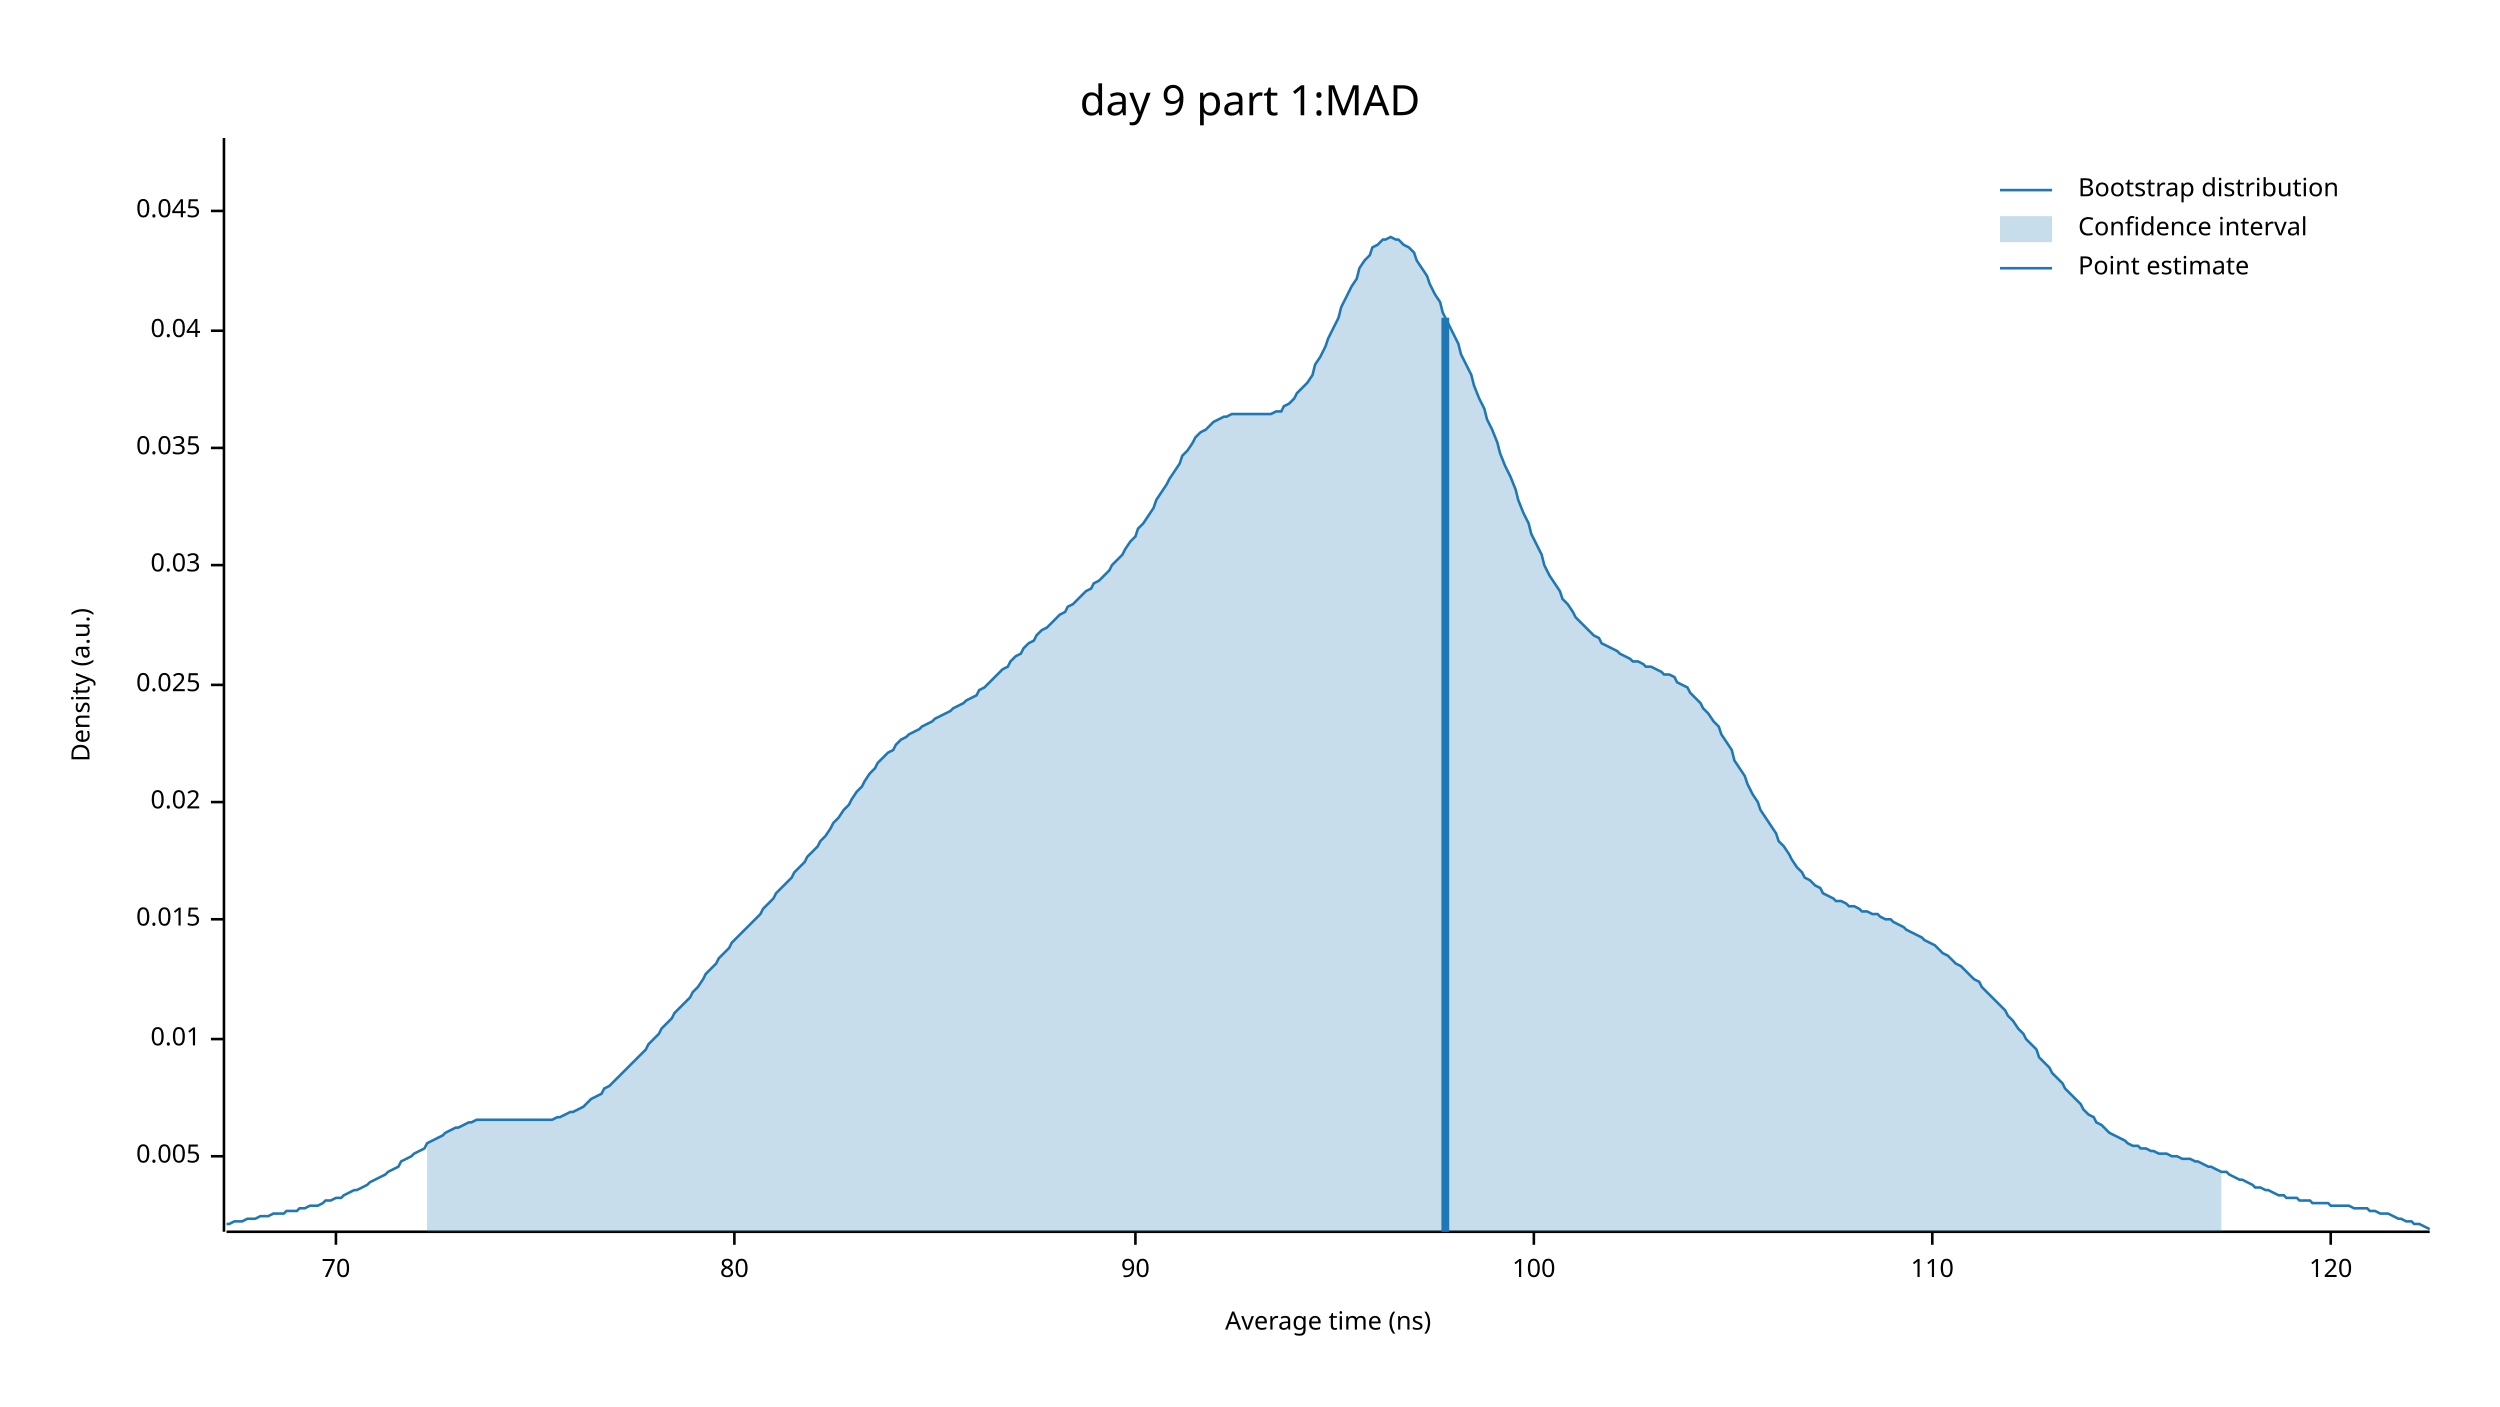
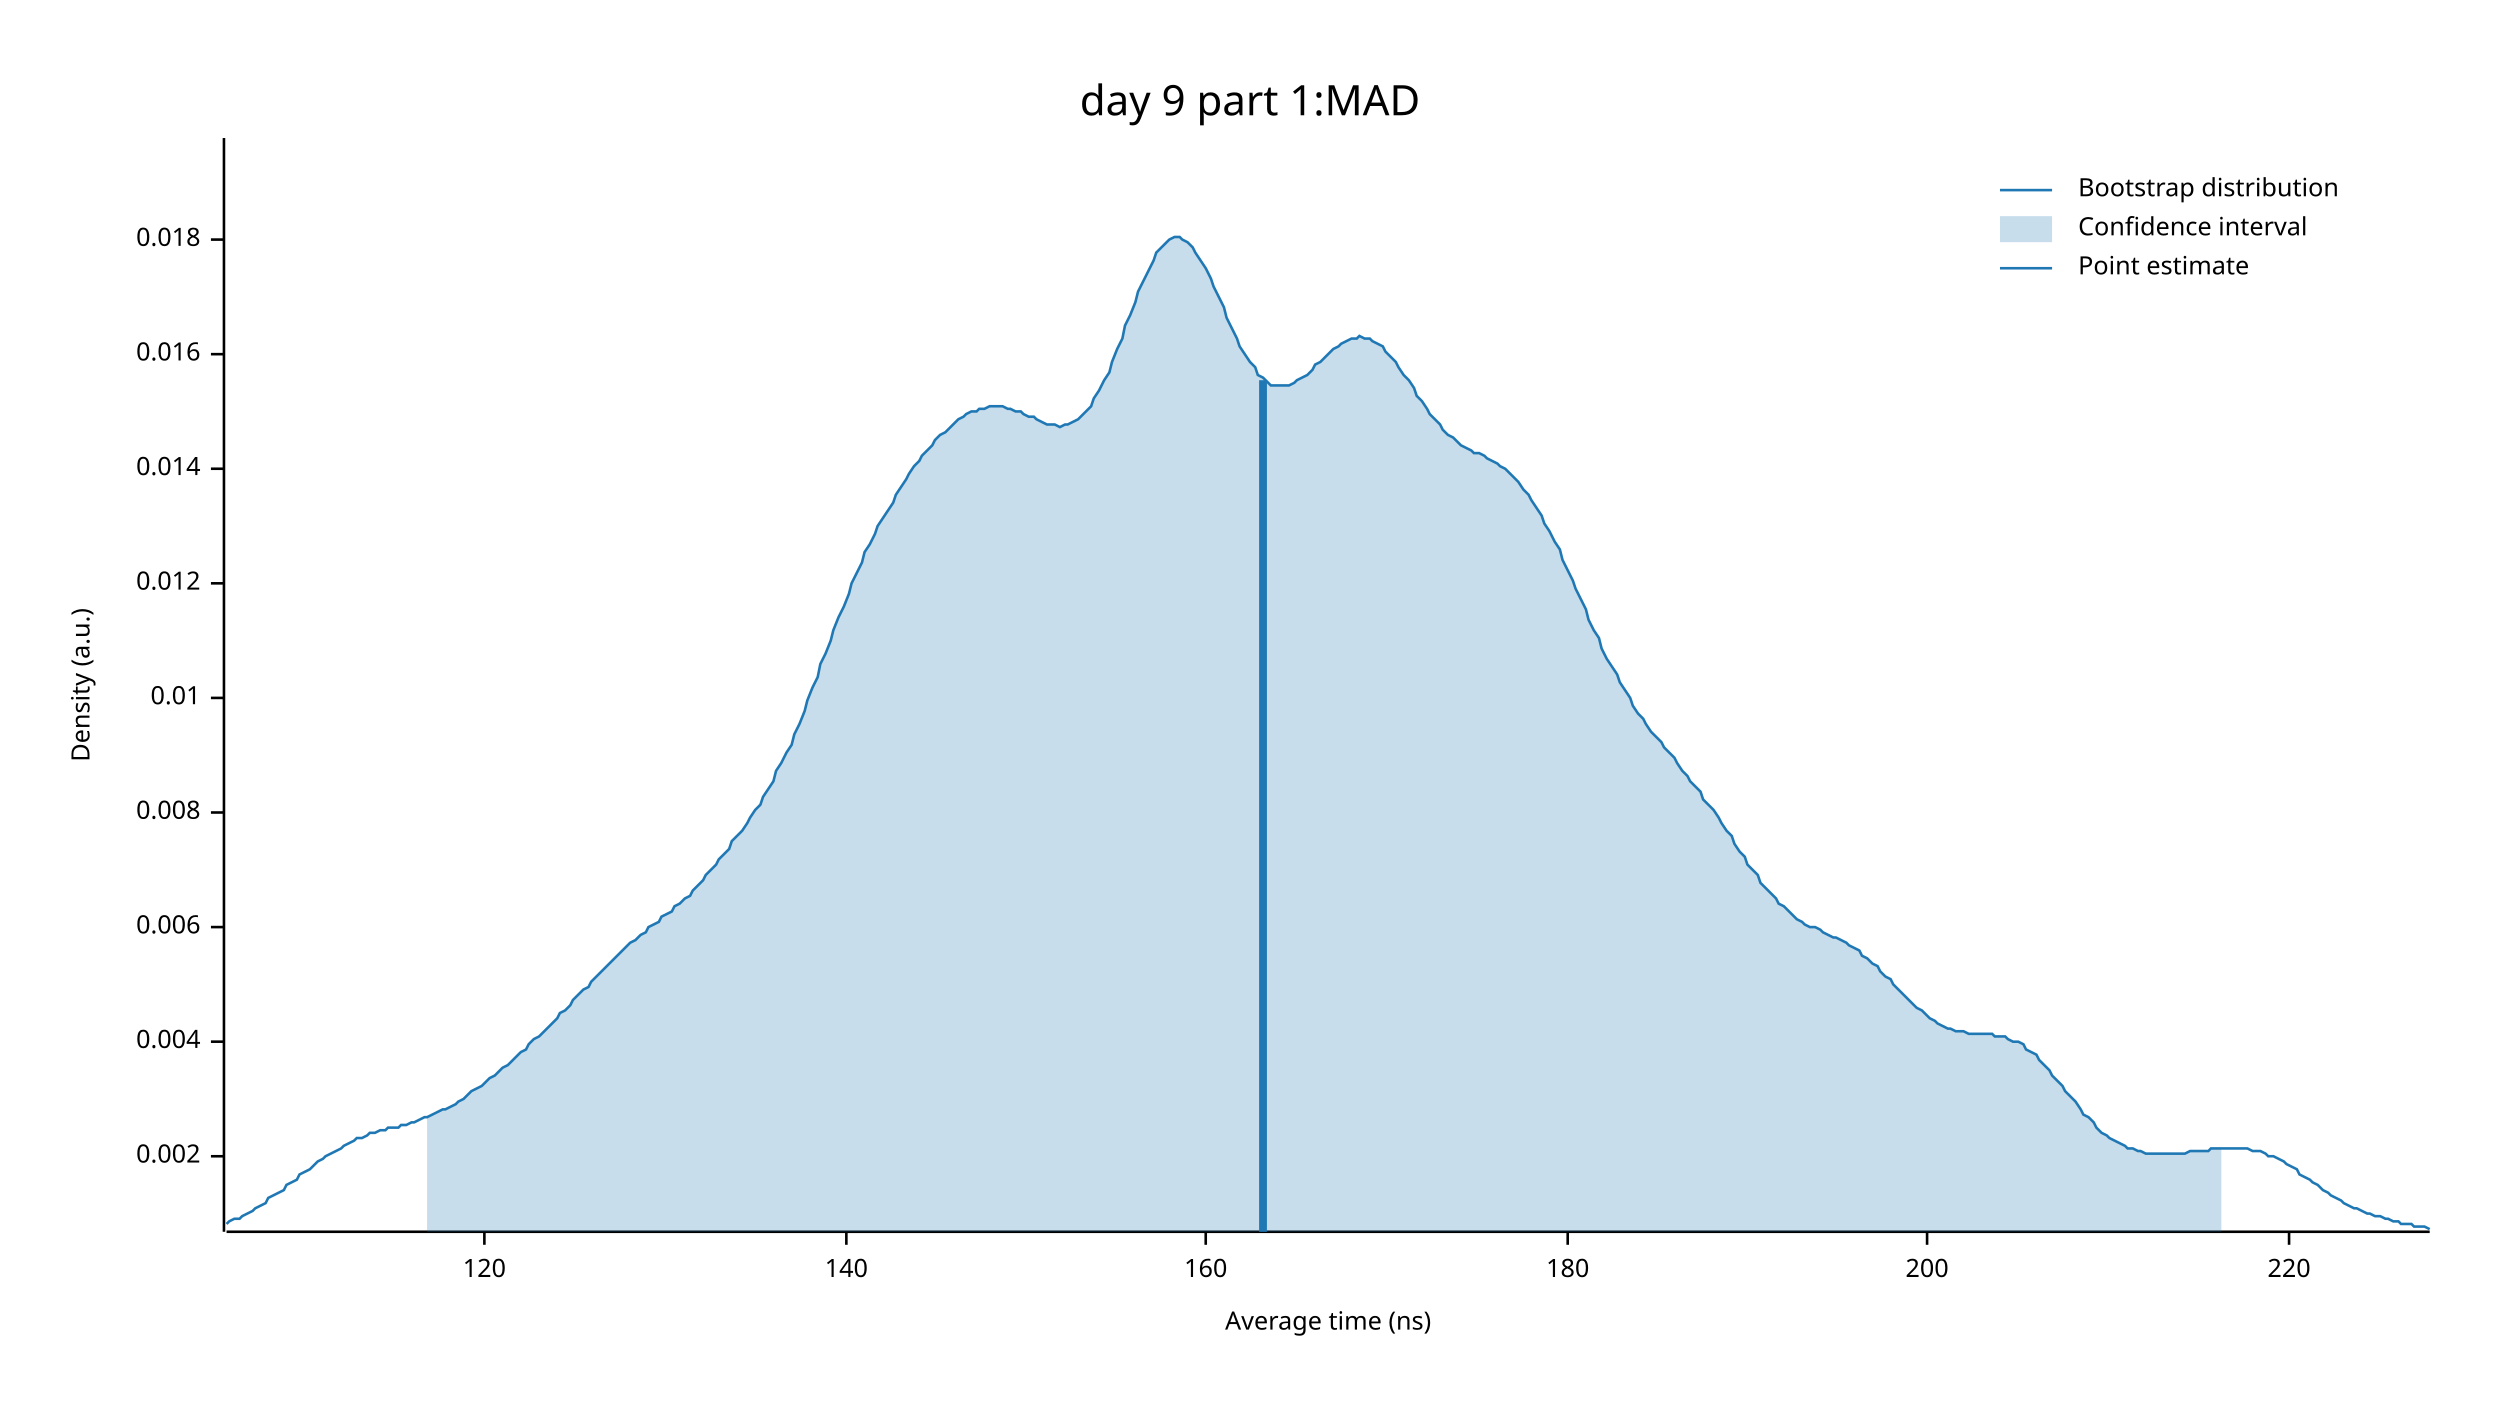
<svg xmlns="http://www.w3.org/2000/svg" width="960" height="540" viewBox="0 0 960 540">
  <text x="480" y="32" dy="0.76em" text-anchor="middle" font-family="sans-serif" font-size="16.129" opacity="1" fill="#000000">
day 9 part 1:MAD
</text>
  <text x="27" y="263" dy="0.76em" text-anchor="middle" font-family="sans-serif" font-size="9.677" opacity="1" fill="#000000" transform="rotate(270, 27, 263)">
Density (a.u.)
</text>
  <text x="510" y="513" dy="-0.5ex" text-anchor="middle" font-family="sans-serif" font-size="9.677" opacity="1" fill="#000000">
Average time (ns)
</text>
  <polyline fill="none" opacity="1" stroke="#000000" stroke-width="1" points="86,53 86,473 " />
  <text x="77" y="444" dy="0.5ex" text-anchor="end" font-family="sans-serif" font-size="9.677" opacity="1" fill="#000000">
- 0.005
+ 0.002
</text>
  <polyline fill="none" opacity="1" stroke="#000000" stroke-width="1" points="81,444 86,444 " />
-   <text x="77" y="399" dy="0.5ex" text-anchor="end" font-family="sans-serif" font-size="9.677" opacity="1" fill="#000000">
+   <text x="77" y="400" dy="0.5ex" text-anchor="end" font-family="sans-serif" font-size="9.677" opacity="1" fill="#000000">
+ 0.004
+ </text>
+   <polyline fill="none" opacity="1" stroke="#000000" stroke-width="1" points="81,400 86,400 " />
+   <text x="77" y="356" dy="0.5ex" text-anchor="end" font-family="sans-serif" font-size="9.677" opacity="1" fill="#000000">
+ 0.006
+ </text>
+   <polyline fill="none" opacity="1" stroke="#000000" stroke-width="1" points="81,356 86,356 " />
+   <text x="77" y="312" dy="0.5ex" text-anchor="end" font-family="sans-serif" font-size="9.677" opacity="1" fill="#000000">
+ 0.008
+ </text>
+   <polyline fill="none" opacity="1" stroke="#000000" stroke-width="1" points="81,312 86,312 " />
+   <text x="77" y="268" dy="0.5ex" text-anchor="end" font-family="sans-serif" font-size="9.677" opacity="1" fill="#000000">
0.01
</text>
-   <polyline fill="none" opacity="1" stroke="#000000" stroke-width="1" points="81,399 86,399 " />
-   <text x="77" y="353" dy="0.5ex" text-anchor="end" font-family="sans-serif" font-size="9.677" opacity="1" fill="#000000">
- 0.015
+   <polyline fill="none" opacity="1" stroke="#000000" stroke-width="1" points="81,268 86,268 " />
+   <text x="77" y="224" dy="0.5ex" text-anchor="end" font-family="sans-serif" font-size="9.677" opacity="1" fill="#000000">
+ 0.012
</text>
-   <polyline fill="none" opacity="1" stroke="#000000" stroke-width="1" points="81,353 86,353 " />
-   <text x="77" y="308" dy="0.5ex" text-anchor="end" font-family="sans-serif" font-size="9.677" opacity="1" fill="#000000">
- 0.02
+   <polyline fill="none" opacity="1" stroke="#000000" stroke-width="1" points="81,224 86,224 " />
+   <text x="77" y="180" dy="0.5ex" text-anchor="end" font-family="sans-serif" font-size="9.677" opacity="1" fill="#000000">
+ 0.014
</text>
-   <polyline fill="none" opacity="1" stroke="#000000" stroke-width="1" points="81,308 86,308 " />
-   <text x="77" y="263" dy="0.5ex" text-anchor="end" font-family="sans-serif" font-size="9.677" opacity="1" fill="#000000">
- 0.025
+   <polyline fill="none" opacity="1" stroke="#000000" stroke-width="1" points="81,180 86,180 " />
+   <text x="77" y="136" dy="0.5ex" text-anchor="end" font-family="sans-serif" font-size="9.677" opacity="1" fill="#000000">
+ 0.016
</text>
-   <polyline fill="none" opacity="1" stroke="#000000" stroke-width="1" points="81,263 86,263 " />
-   <text x="77" y="217" dy="0.5ex" text-anchor="end" font-family="sans-serif" font-size="9.677" opacity="1" fill="#000000">
- 0.03
+   <polyline fill="none" opacity="1" stroke="#000000" stroke-width="1" points="81,136 86,136 " />
+   <text x="77" y="92" dy="0.5ex" text-anchor="end" font-family="sans-serif" font-size="9.677" opacity="1" fill="#000000">
+ 0.018
</text>
-   <polyline fill="none" opacity="1" stroke="#000000" stroke-width="1" points="81,217 86,217 " />
-   <text x="77" y="172" dy="0.5ex" text-anchor="end" font-family="sans-serif" font-size="9.677" opacity="1" fill="#000000">
- 0.035
- </text>
-   <polyline fill="none" opacity="1" stroke="#000000" stroke-width="1" points="81,172 86,172 " />
-   <text x="77" y="127" dy="0.5ex" text-anchor="end" font-family="sans-serif" font-size="9.677" opacity="1" fill="#000000">
- 0.04
- </text>
-   <polyline fill="none" opacity="1" stroke="#000000" stroke-width="1" points="81,127 86,127 " />
-   <text x="77" y="81" dy="0.5ex" text-anchor="end" font-family="sans-serif" font-size="9.677" opacity="1" fill="#000000">
- 0.045
- </text>
-   <polyline fill="none" opacity="1" stroke="#000000" stroke-width="1" points="81,81 86,81 " />
+   <polyline fill="none" opacity="1" stroke="#000000" stroke-width="1" points="81,92 86,92 " />
  <polyline fill="none" opacity="1" stroke="#000000" stroke-width="1" points="87,473 933,473 " />
-   <text x="129" y="483" dy="0.76em" text-anchor="middle" font-family="sans-serif" font-size="9.677" opacity="1" fill="#000000">
- 70
- </text>
-   <polyline fill="none" opacity="1" stroke="#000000" stroke-width="1" points="129,473 129,478 " />
-   <text x="282" y="483" dy="0.76em" text-anchor="middle" font-family="sans-serif" font-size="9.677" opacity="1" fill="#000000">
- 80
- </text>
-   <polyline fill="none" opacity="1" stroke="#000000" stroke-width="1" points="282,473 282,478 " />
-   <text x="436" y="483" dy="0.76em" text-anchor="middle" font-family="sans-serif" font-size="9.677" opacity="1" fill="#000000">
- 90
- </text>
-   <polyline fill="none" opacity="1" stroke="#000000" stroke-width="1" points="436,473 436,478 " />
-   <text x="589" y="483" dy="0.76em" text-anchor="middle" font-family="sans-serif" font-size="9.677" opacity="1" fill="#000000">
- 100
- </text>
-   <polyline fill="none" opacity="1" stroke="#000000" stroke-width="1" points="589,473 589,478 " />
-   <text x="742" y="483" dy="0.76em" text-anchor="middle" font-family="sans-serif" font-size="9.677" opacity="1" fill="#000000">
- 110
- </text>
-   <polyline fill="none" opacity="1" stroke="#000000" stroke-width="1" points="742,473 742,478 " />
-   <text x="895" y="483" dy="0.76em" text-anchor="middle" font-family="sans-serif" font-size="9.677" opacity="1" fill="#000000">
+   <text x="186" y="483" dy="0.76em" text-anchor="middle" font-family="sans-serif" font-size="9.677" opacity="1" fill="#000000">
120
</text>
-   <polyline fill="none" opacity="1" stroke="#000000" stroke-width="1" points="895,473 895,478 " />
-   <polyline fill="none" opacity="1" stroke="#1F78B4" stroke-width="1" points="87,470 88,470 90,469 92,469 93,469 95,468 97,468 98,468 100,467 102,467 103,467 105,466 107,466 109,466 110,465 112,465 114,465 115,464 117,464 119,463 120,463 122,463 124,462 125,461 127,461 129,460 131,460 132,459 134,458 136,457 137,457 139,456 141,455 142,454 144,453 146,452 148,451 149,450 151,449 153,448 154,446 156,445 158,444 159,443 161,442 163,441 164,439 166,438 168,437 170,436 171,435 173,434 175,433 176,433 178,432 180,431 181,431 183,430 185,430 187,430 188,430 190,430 192,430 193,430 195,430 197,430 198,430 200,430 202,430 203,430 205,430 207,430 209,430 210,430 212,430 214,429 215,429 217,428 219,427 220,427 222,426 224,425 226,423 227,422 229,421 231,420 232,418 234,417 236,415 237,414 239,412 241,410 242,409 244,407 246,405 248,403 249,401 251,399 253,397 254,395 256,393 258,391 259,389 261,387 263,385 265,383 266,381 268,379 270,376 271,374 273,372 275,370 276,368 278,366 280,364 281,362 283,360 285,358 287,356 288,355 290,353 292,351 293,349 295,347 297,345 298,343 300,341 302,339 304,337 305,335 307,333 309,331 310,329 312,327 314,325 315,323 317,321 319,318 320,316 322,314 324,311 326,309 327,307 329,304 331,302 332,300 334,297 336,295 337,293 339,291 341,289 343,288 344,286 346,284 348,283 349,282 351,281 353,280 354,279 356,278 358,277 359,276 361,275 363,274 365,273 366,272 368,271 370,270 371,269 373,268 375,267 376,265 378,264 380,262 381,261 383,259 385,257 387,256 388,254 390,252 392,251 393,249 395,247 397,246 398,244 400,242 402,241 404,239 405,238 407,236 409,235 410,233 412,232 414,230 415,229 417,227 419,226 420,224 422,223 424,221 426,219 427,217 429,215 431,213 432,211 434,208 436,206 437,203 439,201 441,198 443,195 444,192 446,189 448,186 449,184 451,181 453,178 454,175 456,173 458,170 459,168 461,166 463,165 465,163 466,162 468,161 470,160 471,160 473,159 475,159 476,159 478,159 480,159 482,159 483,159 485,159 487,159 488,159 490,158 492,158 493,156 495,155 497,153 498,151 500,149 502,147 504,144 505,140 507,137 509,133 510,130 512,126 514,122 515,118 517,114 519,110 521,107 522,103 524,100 526,98 527,95 529,94 531,92 532,92 534,91 536,92 537,92 539,94 541,95 543,97 544,100 546,103 548,106 549,109 551,113 553,116 554,120 556,124 558,128 560,132 561,136 563,140 565,144 566,148 568,153 570,157 571,161 573,165 575,170 576,174 578,179 580,183 582,188 583,192 585,197 587,201 588,205 590,209 592,213 593,217 595,221 597,224 599,227 600,230 602,232 604,235 605,237 607,239 609,241 610,242 612,244 614,245 615,247 617,248 619,249 621,250 622,251 624,252 626,253 627,254 629,254 631,255 632,256 634,256 636,257 638,258 639,259 641,259 643,260 644,262 646,263 648,264 649,266 651,268 653,270 654,272 656,274 658,277 660,279 661,282 663,285 665,288 666,292 668,295 670,298 671,301 673,305 675,308 676,311 678,314 680,317 682,320 683,323 685,325 687,328 688,330 690,333 692,335 693,337 695,338 697,340 699,341 700,343 702,344 704,345 705,346 707,346 709,347 710,348 712,348 714,349 715,350 717,350 719,351 721,351 722,352 724,353 726,353 727,354 729,355 731,356 732,357 734,358 736,359 738,360 739,361 741,362 743,363 744,364 746,366 748,367 749,368 751,370 753,371 754,372 756,374 758,376 760,377 761,379 763,381 765,383 766,384 768,386 770,388 771,390 773,392 775,395 777,397 778,399 780,401 782,403 783,406 785,408 787,410 788,412 790,414 792,416 793,418 795,420 797,422 799,424 800,426 802,428 804,429 805,431 807,432 809,434 810,435 812,436 814,437 816,438 817,439 819,440 821,440 822,441 824,441 826,442 827,442 829,443 831,443 832,443 834,444 836,444 838,445 839,445 841,445 843,446 844,446 846,447 848,448 849,448 851,449 853,450 855,450 856,451 858,452 860,453 861,453 863,454 865,455 866,456 868,456 870,457 871,457 873,458 875,459 877,459 878,460 880,460 882,460 883,461 885,461 887,461 888,462 890,462 892,462 894,462 895,463 897,463 899,463 900,463 902,463 904,464 905,464 907,464 909,464 910,465 912,465 914,466 916,466 917,466 919,467 921,468 922,468 924,469 926,469 927,470 929,470 931,471 933,472 " />
-   <polygon opacity="0.25" fill="#1F78B4" points="164,439 166,438 168,437 170,436 171,435 173,434 175,433 176,433 178,432 180,431 181,431 183,430 185,430 187,430 188,430 190,430 192,430 193,430 195,430 197,430 198,430 200,430 202,430 203,430 205,430 207,430 209,430 210,430 212,430 214,429 215,429 217,428 219,427 220,427 222,426 224,425 226,423 227,422 229,421 231,420 232,418 234,417 236,415 237,414 239,412 241,410 242,409 244,407 246,405 248,403 249,401 251,399 253,397 254,395 256,393 258,391 259,389 261,387 263,385 265,383 266,381 268,379 270,376 271,374 273,372 275,370 276,368 278,366 280,364 281,362 283,360 285,358 287,356 288,355 290,353 292,351 293,349 295,347 297,345 298,343 300,341 302,339 304,337 305,335 307,333 309,331 310,329 312,327 314,325 315,323 317,321 319,318 320,316 322,314 324,311 326,309 327,307 329,304 331,302 332,300 334,297 336,295 337,293 339,291 341,289 343,288 344,286 346,284 348,283 349,282 351,281 353,280 354,279 356,278 358,277 359,276 361,275 363,274 365,273 366,272 368,271 370,270 371,269 373,268 375,267 376,265 378,264 380,262 381,261 383,259 385,257 387,256 388,254 390,252 392,251 393,249 395,247 397,246 398,244 400,242 402,241 404,239 405,238 407,236 409,235 410,233 412,232 414,230 415,229 417,227 419,226 420,224 422,223 424,221 426,219 427,217 429,215 431,213 432,211 434,208 436,206 437,203 439,201 441,198 443,195 444,192 446,189 448,186 449,184 451,181 453,178 454,175 456,173 458,170 459,168 461,166 463,165 465,163 466,162 468,161 470,160 471,160 473,159 475,159 476,159 478,159 480,159 482,159 483,159 485,159 487,159 488,159 490,158 492,158 493,156 495,155 497,153 498,151 500,149 502,147 504,144 505,140 507,137 509,133 510,130 512,126 514,122 515,118 517,114 519,110 521,107 522,103 524,100 526,98 527,95 529,94 531,92 532,92 534,91 536,92 537,92 539,94 541,95 543,97 544,100 546,103 548,106 549,109 551,113 553,116 554,120 556,124 558,128 560,132 561,136 563,140 565,144 566,148 568,153 570,157 571,161 573,165 575,170 576,174 578,179 580,183 582,188 583,192 585,197 587,201 588,205 590,209 592,213 593,217 595,221 597,224 599,227 600,230 602,232 604,235 605,237 607,239 609,241 610,242 612,244 614,245 615,247 617,248 619,249 621,250 622,251 624,252 626,253 627,254 629,254 631,255 632,256 634,256 636,257 638,258 639,259 641,259 643,260 644,262 646,263 648,264 649,266 651,268 653,270 654,272 656,274 658,277 660,279 661,282 663,285 665,288 666,292 668,295 670,298 671,301 673,305 675,308 676,311 678,314 680,317 682,320 683,323 685,325 687,328 688,330 690,333 692,335 693,337 695,338 697,340 699,341 700,343 702,344 704,345 705,346 707,346 709,347 710,348 712,348 714,349 715,350 717,350 719,351 721,351 722,352 724,353 726,353 727,354 729,355 731,356 732,357 734,358 736,359 738,360 739,361 741,362 743,363 744,364 746,366 748,367 749,368 751,370 753,371 754,372 756,374 758,376 760,377 761,379 763,381 765,383 766,384 768,386 770,388 771,390 773,392 775,395 777,397 778,399 780,401 782,403 783,406 785,408 787,410 788,412 790,414 792,416 793,418 795,420 797,422 799,424 800,426 802,428 804,429 805,431 807,432 809,434 810,435 812,436 814,437 816,438 817,439 819,440 821,440 822,441 824,441 826,442 827,442 829,443 831,443 832,443 834,444 836,444 838,445 839,445 841,445 843,446 844,446 846,447 848,448 849,448 851,449 853,450 853,473 164,473 " />
-   <polyline fill="none" opacity="1" stroke="#1F78B4" stroke-width="3" points="555,473 555,122 " />
+   <polyline fill="none" opacity="1" stroke="#000000" stroke-width="1" points="186,473 186,478 " />
+   <text x="325" y="483" dy="0.76em" text-anchor="middle" font-family="sans-serif" font-size="9.677" opacity="1" fill="#000000">
+ 140
+ </text>
+   <polyline fill="none" opacity="1" stroke="#000000" stroke-width="1" points="325,473 325,478 " />
+   <text x="463" y="483" dy="0.76em" text-anchor="middle" font-family="sans-serif" font-size="9.677" opacity="1" fill="#000000">
+ 160
+ </text>
+   <polyline fill="none" opacity="1" stroke="#000000" stroke-width="1" points="463,473 463,478 " />
+   <text x="602" y="483" dy="0.76em" text-anchor="middle" font-family="sans-serif" font-size="9.677" opacity="1" fill="#000000">
+ 180
+ </text>
+   <polyline fill="none" opacity="1" stroke="#000000" stroke-width="1" points="602,473 602,478 " />
+   <text x="740" y="483" dy="0.76em" text-anchor="middle" font-family="sans-serif" font-size="9.677" opacity="1" fill="#000000">
+ 200
+ </text>
+   <polyline fill="none" opacity="1" stroke="#000000" stroke-width="1" points="740,473 740,478 " />
+   <text x="879" y="483" dy="0.76em" text-anchor="middle" font-family="sans-serif" font-size="9.677" opacity="1" fill="#000000">
+ 220
+ </text>
+   <polyline fill="none" opacity="1" stroke="#000000" stroke-width="1" points="879,473 879,478 " />
+   <polyline fill="none" opacity="1" stroke="#1F78B4" stroke-width="1" points="87,470 88,469 90,468 92,468 93,467 95,466 97,465 98,464 100,463 102,462 103,460 105,459 107,458 109,457 110,455 112,454 114,453 115,451 117,450 119,449 120,448 122,446 124,445 125,444 127,443 129,442 131,441 132,440 134,439 136,438 137,437 139,437 141,436 142,435 144,435 146,434 148,434 149,433 151,433 153,433 154,432 156,432 158,431 159,431 161,430 163,429 164,429 166,428 168,427 170,426 171,426 173,425 175,424 176,423 178,422 180,420 181,419 183,418 185,417 187,415 188,414 190,413 192,411 193,410 195,409 197,407 198,406 200,404 202,403 203,401 205,399 207,398 209,396 210,395 212,393 214,391 215,389 217,388 219,386 220,384 222,382 224,380 226,379 227,377 229,375 231,373 232,372 234,370 236,368 237,367 239,365 241,363 242,362 244,361 246,359 248,358 249,356 251,355 253,354 254,352 256,351 258,350 259,348 261,347 263,345 265,344 266,342 268,340 270,338 271,336 273,334 275,332 276,330 278,328 280,326 281,323 283,321 285,319 287,316 288,314 290,311 292,309 293,306 295,303 297,300 298,296 300,293 302,289 304,286 305,282 307,278 309,273 310,269 312,264 314,260 315,255 317,251 319,246 320,242 322,237 324,233 326,228 327,224 329,220 331,216 332,212 334,209 336,205 337,202 339,199 341,196 343,193 344,190 346,187 348,184 349,182 351,179 353,177 354,175 356,173 358,171 359,169 361,167 363,166 365,164 366,163 368,161 370,160 371,159 373,158 375,158 376,157 378,157 380,156 381,156 383,156 385,156 387,157 388,157 390,158 392,158 393,159 395,160 397,160 398,161 400,162 402,163 404,163 405,163 407,164 409,163 410,163 412,162 414,161 415,160 417,158 419,156 420,153 422,150 424,146 426,143 427,139 429,134 431,130 432,125 434,121 436,116 437,112 439,108 441,104 443,100 444,97 446,95 448,93 449,92 451,91 453,91 454,92 456,93 458,95 459,97 461,100 463,103 465,107 466,110 468,114 470,118 471,122 473,126 475,130 476,133 478,136 480,139 482,141 483,144 485,145 487,147 488,148 490,148 492,148 493,148 495,148 497,147 498,146 500,145 502,144 504,142 505,140 507,139 509,137 510,136 512,134 514,133 515,132 517,131 519,130 521,130 522,129 524,130 526,130 527,131 529,132 531,133 532,135 534,137 536,139 537,141 539,144 541,146 543,149 544,152 546,154 548,157 549,159 551,161 553,163 554,165 556,167 558,168 560,170 561,171 563,172 565,173 566,174 568,174 570,175 571,176 573,177 575,178 576,179 578,180 580,182 582,184 583,185 585,188 587,190 588,192 590,195 592,198 593,201 595,204 597,208 599,211 600,215 602,219 604,223 605,226 607,230 609,234 610,238 612,242 614,245 615,249 617,253 619,256 621,259 622,262 624,265 626,268 627,271 629,274 631,276 632,278 634,281 636,283 638,285 639,287 641,289 643,291 644,293 646,296 648,298 649,300 651,302 653,304 654,307 656,309 658,311 660,314 661,316 663,319 665,321 666,324 668,327 670,329 671,332 673,334 675,336 676,339 678,341 680,343 682,345 683,347 685,348 687,350 688,351 690,353 692,354 693,355 695,356 697,356 699,357 700,358 702,359 704,360 705,360 707,361 709,362 710,363 712,364 714,365 715,367 717,368 719,370 721,371 722,373 724,375 726,376 727,378 729,380 731,382 732,383 734,385 736,387 738,388 739,389 741,391 743,392 744,393 746,394 748,395 749,395 751,396 753,396 754,396 756,397 758,397 760,397 761,397 763,397 765,397 766,398 768,398 770,398 771,399 773,400 775,400 777,401 778,403 780,404 782,405 783,407 785,409 787,411 788,413 790,415 792,417 793,419 795,421 797,423 799,426 800,428 802,429 804,431 805,433 807,435 809,436 810,437 812,438 814,439 816,440 817,441 819,441 821,442 822,442 824,443 826,443 827,443 829,443 831,443 832,443 834,443 836,443 838,443 839,443 841,442 843,442 844,442 846,442 848,442 849,441 851,441 853,441 855,441 856,441 858,441 860,441 861,441 863,441 865,442 866,442 868,442 870,443 871,444 873,444 875,445 877,446 878,447 880,448 882,449 883,451 885,452 887,453 888,454 890,455 892,457 894,458 895,459 897,460 899,461 900,462 902,463 904,464 905,464 907,465 909,466 910,466 912,467 914,467 916,468 917,468 919,469 921,469 922,470 924,470 926,470 927,471 929,471 931,471 933,472 " />
+   <polygon opacity="0.25" fill="#1F78B4" points="164,429 166,428 168,427 170,426 171,426 173,425 175,424 176,423 178,422 180,420 181,419 183,418 185,417 187,415 188,414 190,413 192,411 193,410 195,409 197,407 198,406 200,404 202,403 203,401 205,399 207,398 209,396 210,395 212,393 214,391 215,389 217,388 219,386 220,384 222,382 224,380 226,379 227,377 229,375 231,373 232,372 234,370 236,368 237,367 239,365 241,363 242,362 244,361 246,359 248,358 249,356 251,355 253,354 254,352 256,351 258,350 259,348 261,347 263,345 265,344 266,342 268,340 270,338 271,336 273,334 275,332 276,330 278,328 280,326 281,323 283,321 285,319 287,316 288,314 290,311 292,309 293,306 295,303 297,300 298,296 300,293 302,289 304,286 305,282 307,278 309,273 310,269 312,264 314,260 315,255 317,251 319,246 320,242 322,237 324,233 326,228 327,224 329,220 331,216 332,212 334,209 336,205 337,202 339,199 341,196 343,193 344,190 346,187 348,184 349,182 351,179 353,177 354,175 356,173 358,171 359,169 361,167 363,166 365,164 366,163 368,161 370,160 371,159 373,158 375,158 376,157 378,157 380,156 381,156 383,156 385,156 387,157 388,157 390,158 392,158 393,159 395,160 397,160 398,161 400,162 402,163 404,163 405,163 407,164 409,163 410,163 412,162 414,161 415,160 417,158 419,156 420,153 422,150 424,146 426,143 427,139 429,134 431,130 432,125 434,121 436,116 437,112 439,108 441,104 443,100 444,97 446,95 448,93 449,92 451,91 453,91 454,92 456,93 458,95 459,97 461,100 463,103 465,107 466,110 468,114 470,118 471,122 473,126 475,130 476,133 478,136 480,139 482,141 483,144 485,145 487,147 488,148 490,148 492,148 493,148 495,148 497,147 498,146 500,145 502,144 504,142 505,140 507,139 509,137 510,136 512,134 514,133 515,132 517,131 519,130 521,130 522,129 524,130 526,130 527,131 529,132 531,133 532,135 534,137 536,139 537,141 539,144 541,146 543,149 544,152 546,154 548,157 549,159 551,161 553,163 554,165 556,167 558,168 560,170 561,171 563,172 565,173 566,174 568,174 570,175 571,176 573,177 575,178 576,179 578,180 580,182 582,184 583,185 585,188 587,190 588,192 590,195 592,198 593,201 595,204 597,208 599,211 600,215 602,219 604,223 605,226 607,230 609,234 610,238 612,242 614,245 615,249 617,253 619,256 621,259 622,262 624,265 626,268 627,271 629,274 631,276 632,278 634,281 636,283 638,285 639,287 641,289 643,291 644,293 646,296 648,298 649,300 651,302 653,304 654,307 656,309 658,311 660,314 661,316 663,319 665,321 666,324 668,327 670,329 671,332 673,334 675,336 676,339 678,341 680,343 682,345 683,347 685,348 687,350 688,351 690,353 692,354 693,355 695,356 697,356 699,357 700,358 702,359 704,360 705,360 707,361 709,362 710,363 712,364 714,365 715,367 717,368 719,370 721,371 722,373 724,375 726,376 727,378 729,380 731,382 732,383 734,385 736,387 738,388 739,389 741,391 743,392 744,393 746,394 748,395 749,395 751,396 753,396 754,396 756,397 758,397 760,397 761,397 763,397 765,397 766,398 768,398 770,398 771,399 773,400 775,400 777,401 778,403 780,404 782,405 783,407 785,409 787,411 788,413 790,415 792,417 793,419 795,421 797,423 799,426 800,428 802,429 804,431 805,433 807,435 809,436 810,437 812,438 814,439 816,440 817,441 819,441 821,442 822,442 824,443 826,443 827,443 829,443 831,443 832,443 834,443 836,443 838,443 839,443 841,442 843,442 844,442 846,442 848,442 849,441 851,441 853,441 853,473 164,473 " />
+   <polyline fill="none" opacity="1" stroke="#1F78B4" stroke-width="3" points="485,473 485,146 " />
  <text x="798" y="68" dy="0.76em" text-anchor="start" font-family="sans-serif" font-size="9.677" opacity="1" fill="#000000">
Bootstrap distribution
</text>
  <text x="798" y="83" dy="0.76em" text-anchor="start" font-family="sans-serif" font-size="9.677" opacity="1" fill="#000000">
Confidence interval
</text>
  <text x="798" y="98" dy="0.76em" text-anchor="start" font-family="sans-serif" font-size="9.677" opacity="1" fill="#000000">
Point estimate
</text>
  <polyline fill="none" opacity="1" stroke="#1F78B4" stroke-width="1" points="768,73 788,73 " />
  <rect x="768" y="83" width="20" height="10" opacity="0.25" fill="#1F78B4" stroke="none" />
  <polyline fill="none" opacity="1" stroke="#1F78B4" stroke-width="1" points="768,103 788,103 " />
</svg>
